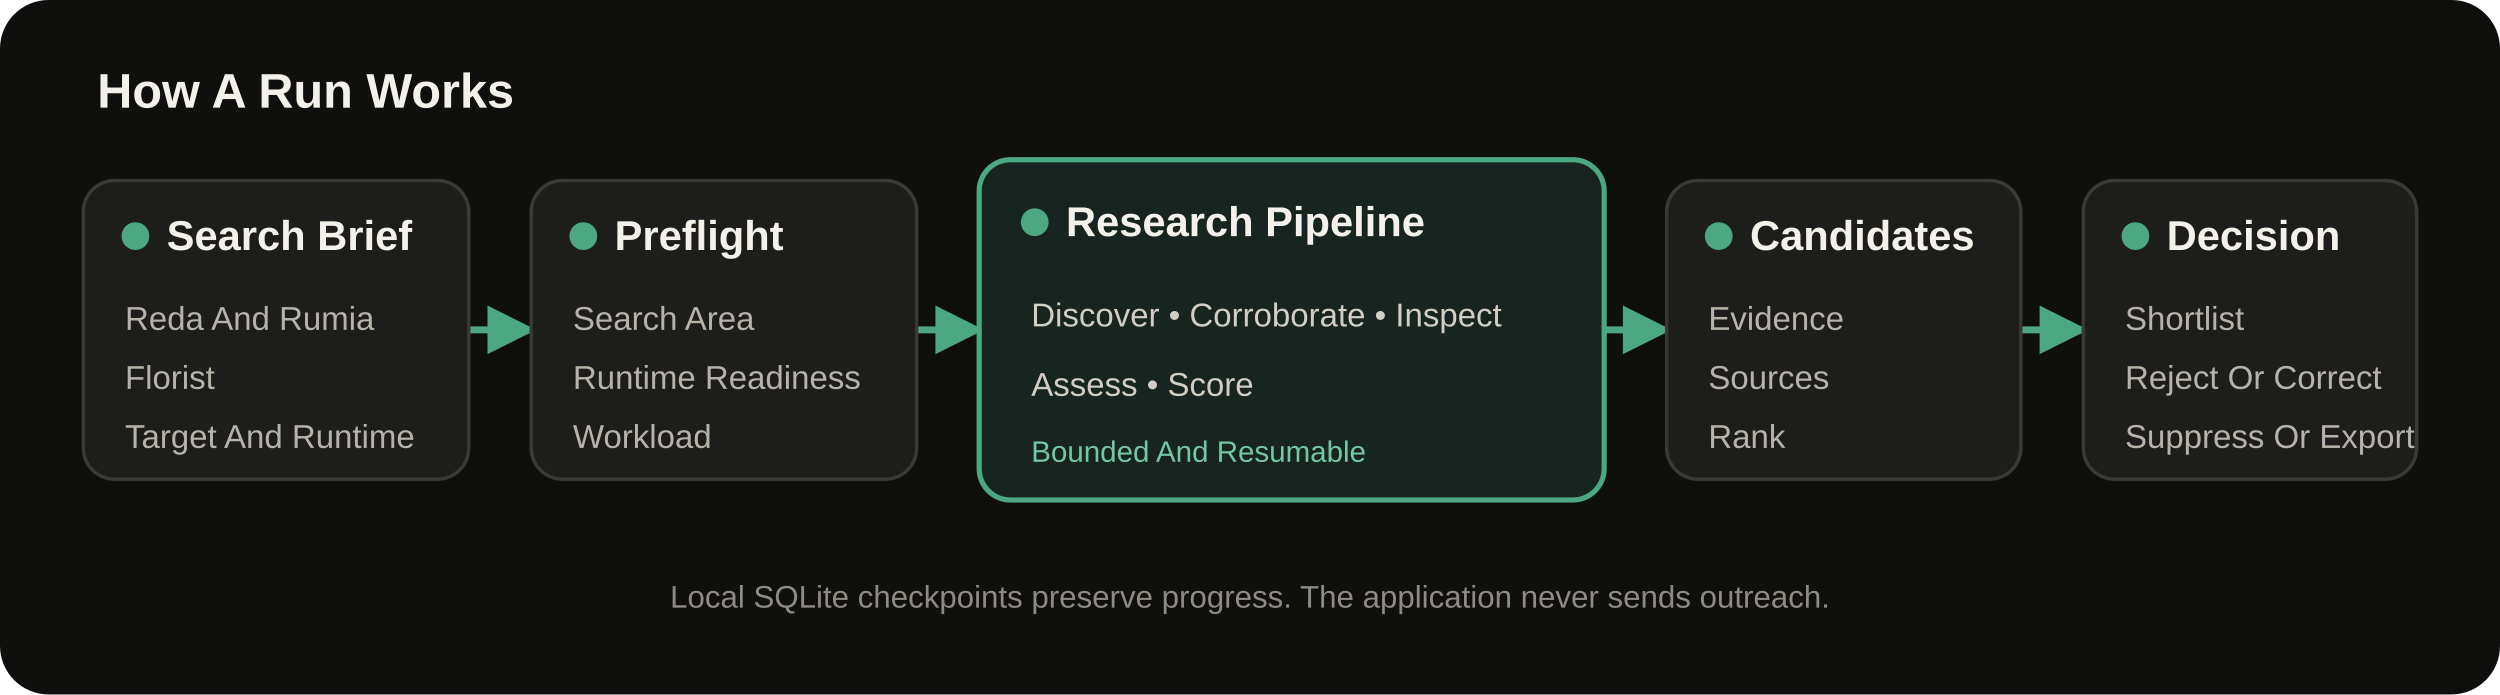
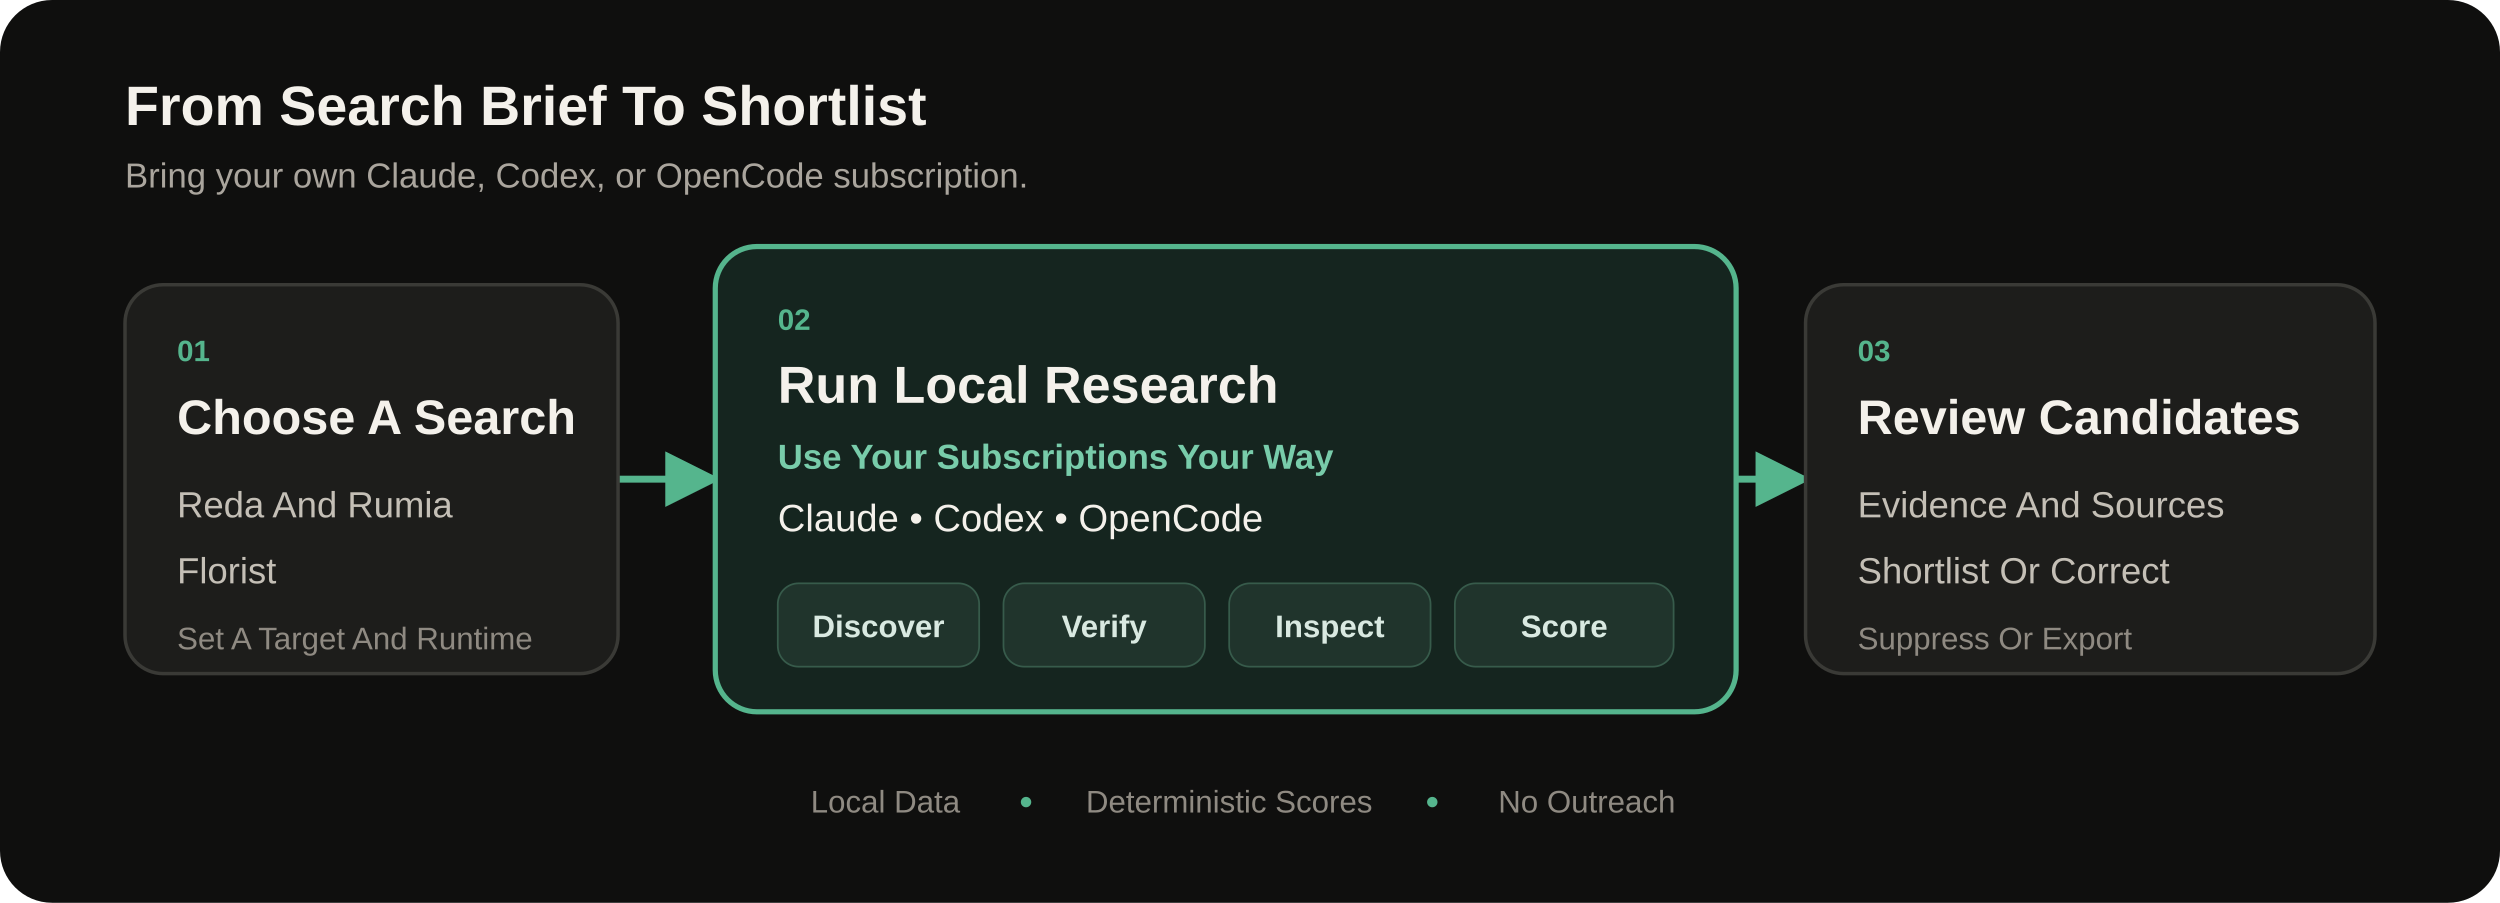
- <svg xmlns="http://www.w3.org/2000/svg" viewBox="0 0 1440 400" role="img" aria-labelledby="title description">
+ <svg xmlns="http://www.w3.org/2000/svg" viewBox="0 0 1440 520" role="img" aria-labelledby="title description">
  <defs>
-     <marker id="arrow" viewBox="0 0 10 10" refX="9" refY="5" markerWidth="7" markerHeight="7" orient="auto-start-reverse">
-       <path d="M 0 0 L 10 5 L 0 10 z" fill="#4ba882" />
+     <marker id="arrow" viewBox="0 0 10 10" refX="9" refY="5" markerWidth="8" markerHeight="8" orient="auto">
+       <path d="M 0 0 L 10 5 L 0 10 z" fill="#55b58d" />
    </marker>
  </defs>
-   <rect width="1440" height="400" rx="28" fill="#0f0f0e" />
-   <text x="56" y="62" fill="#f4f1eb" font-family="Arial, Helvetica, sans-serif" font-size="28" font-weight="700">How A Run Works</text>
-   <g fill="none" stroke="#4ba882" stroke-width="4" marker-end="url(#arrow)">
-     <path d="M 270 190 H 306" />
-     <path d="M 528 190 H 564" />
-     <path d="M 924 190 H 960" />
-     <path d="M 1164 190 H 1200" />
+   <rect width="1440" height="520" rx="30" fill="#0f0f0e" />
+   <text x="72" y="72" fill="#f4f1eb" font-family="Arial, Helvetica, sans-serif" font-size="32" font-weight="700">From Search Brief To Shortlist</text>
+   <text x="72" y="108" fill="#aaa59d" font-family="Arial, Helvetica, sans-serif" font-size="20">Bring your own Claude, Codex, or OpenCode subscription.</text>
+   <g fill="none" stroke="#55b58d" stroke-width="4" marker-end="url(#arrow)">
+     <path d="M 356 276 H 412" />
+     <path d="M 1000 276 H 1040" />
  </g>
  <g font-family="Arial, Helvetica, sans-serif">
    <g>
-       <rect x="48" y="104" width="222" height="172" rx="18" fill="#1d1d1b" stroke="#393936" stroke-width="2" />
-       <circle cx="78" cy="136" r="8" fill="#4ba882" />
-       <text x="96" y="144" fill="#f4f1eb" font-size="24" font-weight="700">Search Brief</text>
-       <text x="72" y="190" fill="#b8b3aa" font-size="19">Reda And Rumia</text>
-       <text x="72" y="224" fill="#b8b3aa" font-size="19">Florist</text>
-       <text x="72" y="258" fill="#b8b3aa" font-size="19">Target And Runtime</text>
+       <rect x="72" y="164" width="284" height="224" rx="22" fill="#1d1d1b" stroke="#3a3a36" stroke-width="2" />
+       <text x="102" y="208" fill="#55b58d" font-size="17" font-weight="700">01</text>
+       <text x="102" y="250" fill="#f4f1eb" font-size="28" font-weight="700">Choose A Search</text>
+       <text x="102" y="298" fill="#c4bfb6" font-size="21">Reda And Rumia</text>
+       <text x="102" y="336" fill="#c4bfb6" font-size="21">Florist</text>
+       <text x="102" y="374" fill="#8f8a82" font-size="18">Set A Target And Runtime</text>
    </g>
    <g>
-       <rect x="306" y="104" width="222" height="172" rx="18" fill="#1d1d1b" stroke="#393936" stroke-width="2" />
-       <circle cx="336" cy="136" r="8" fill="#4ba882" />
-       <text x="354" y="144" fill="#f4f1eb" font-size="24" font-weight="700">Preflight</text>
-       <text x="330" y="190" fill="#b8b3aa" font-size="19">Search Area</text>
-       <text x="330" y="224" fill="#b8b3aa" font-size="19">Runtime Readiness</text>
-       <text x="330" y="258" fill="#b8b3aa" font-size="19">Workload</text>
+       <rect x="412" y="142" width="588" height="268" rx="24" fill="#15251f" stroke="#55b58d" stroke-width="3" />
+       <text x="448" y="190" fill="#55b58d" font-size="17" font-weight="700">02</text>
+       <text x="448" y="232" fill="#f4f1eb" font-size="30" font-weight="700">Run Local Research</text>
+       <text x="448" y="270" fill="#78ccaa" font-size="20" font-weight="700">Use Your Subscriptions Your Way</text>
+       <text x="448" y="306" fill="#f4f1eb" font-size="22">Claude  •  Codex  •  OpenCode</text>
+       <g font-size="18" font-weight="700" text-anchor="middle">
+         <rect x="448" y="336" width="116" height="48" rx="12" fill="#20342c" stroke="#375b4b" />
+         <text x="506" y="367" fill="#d9e9e1">Discover</text>
+         <rect x="578" y="336" width="116" height="48" rx="12" fill="#20342c" stroke="#375b4b" />
+         <text x="636" y="367" fill="#d9e9e1">Verify</text>
+         <rect x="708" y="336" width="116" height="48" rx="12" fill="#20342c" stroke="#375b4b" />
+         <text x="766" y="367" fill="#d9e9e1">Inspect</text>
+         <rect x="838" y="336" width="126" height="48" rx="12" fill="#20342c" stroke="#375b4b" />
+         <text x="901" y="367" fill="#d9e9e1">Score</text>
+       </g>
    </g>
    <g>
-       <rect x="564" y="92" width="360" height="196" rx="18" fill="#17241f" stroke="#4ba882" stroke-width="3" />
-       <circle cx="596" cy="128" r="8" fill="#4ba882" />
-       <text x="614" y="136" fill="#f4f1eb" font-size="24" font-weight="700">Research Pipeline</text>
-       <text x="594" y="188" fill="#d3cec5" font-size="19">Discover  •  Corroborate  •  Inspect</text>
-       <text x="594" y="228" fill="#d3cec5" font-size="19">Assess  •  Score</text>
-       <text x="594" y="266" fill="#74c7a5" font-size="17">Bounded And Resumable</text>
-     </g>
-     <g>
-       <rect x="960" y="104" width="204" height="172" rx="18" fill="#1d1d1b" stroke="#393936" stroke-width="2" />
-       <circle cx="990" cy="136" r="8" fill="#4ba882" />
-       <text x="1008" y="144" fill="#f4f1eb" font-size="24" font-weight="700">Candidates</text>
-       <text x="984" y="190" fill="#b8b3aa" font-size="19">Evidence</text>
-       <text x="984" y="224" fill="#b8b3aa" font-size="19">Sources</text>
-       <text x="984" y="258" fill="#b8b3aa" font-size="19">Rank</text>
-     </g>
-     <g>
-       <rect x="1200" y="104" width="192" height="172" rx="18" fill="#1d1d1b" stroke="#393936" stroke-width="2" />
-       <circle cx="1230" cy="136" r="8" fill="#4ba882" />
-       <text x="1248" y="144" fill="#f4f1eb" font-size="24" font-weight="700">Decision</text>
-       <text x="1224" y="190" fill="#b8b3aa" font-size="19">Shortlist</text>
-       <text x="1224" y="224" fill="#b8b3aa" font-size="19">Reject Or Correct</text>
-       <text x="1224" y="258" fill="#b8b3aa" font-size="19">Suppress Or Export</text>
+       <rect x="1040" y="164" width="328" height="224" rx="22" fill="#1d1d1b" stroke="#3a3a36" stroke-width="2" />
+       <text x="1070" y="208" fill="#55b58d" font-size="17" font-weight="700">03</text>
+       <text x="1070" y="250" fill="#f4f1eb" font-size="28" font-weight="700">Review Candidates</text>
+       <text x="1070" y="298" fill="#c4bfb6" font-size="21">Evidence And Sources</text>
+       <text x="1070" y="336" fill="#c4bfb6" font-size="21">Shortlist Or Correct</text>
+       <text x="1070" y="374" fill="#8f8a82" font-size="18">Suppress Or Export</text>
    </g>
  </g>
-   <text x="720" y="350" fill="#8f8a82" font-family="Arial, Helvetica, sans-serif" font-size="18" text-anchor="middle">Local SQLite checkpoints preserve progress. The application never sends outreach.</text>
+   <g font-family="Arial, Helvetica, sans-serif" font-size="18" fill="#8f8a82" text-anchor="middle">
+     <text x="510" y="468">Local Data</text>
+     <circle cx="591" cy="462" r="3" fill="#55b58d" />
+     <text x="708" y="468">Deterministic Scores</text>
+     <circle cx="825" cy="462" r="3" fill="#55b58d" />
+     <text x="914" y="468">No Outreach</text>
+   </g>
</svg>
